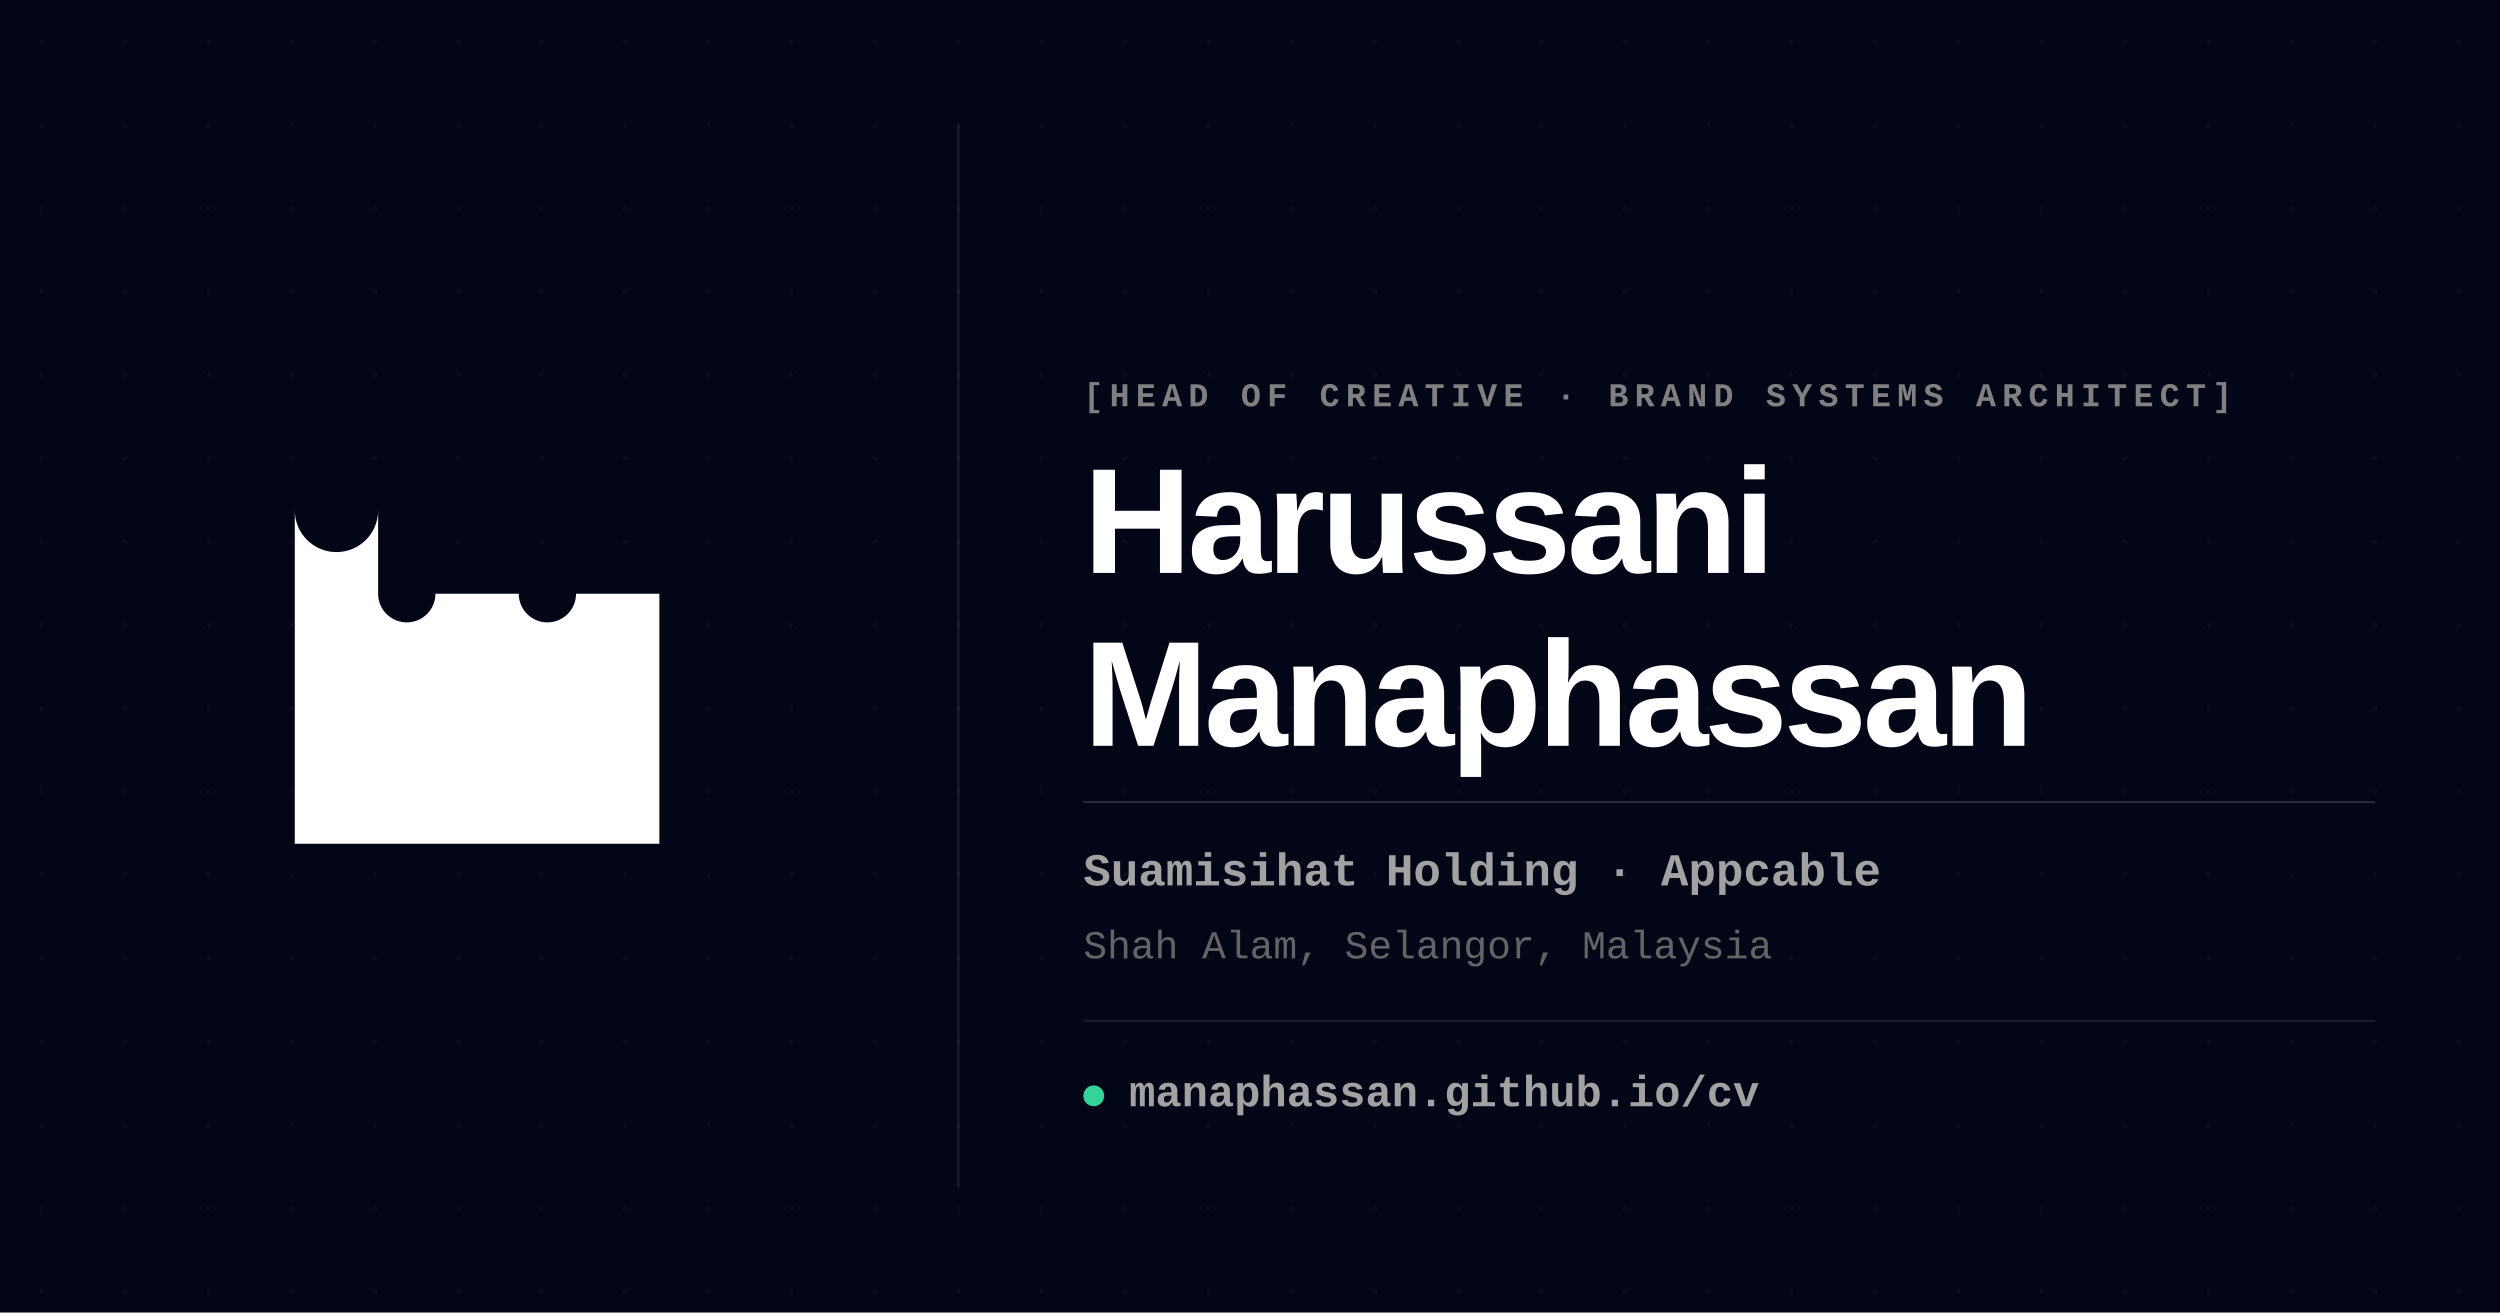
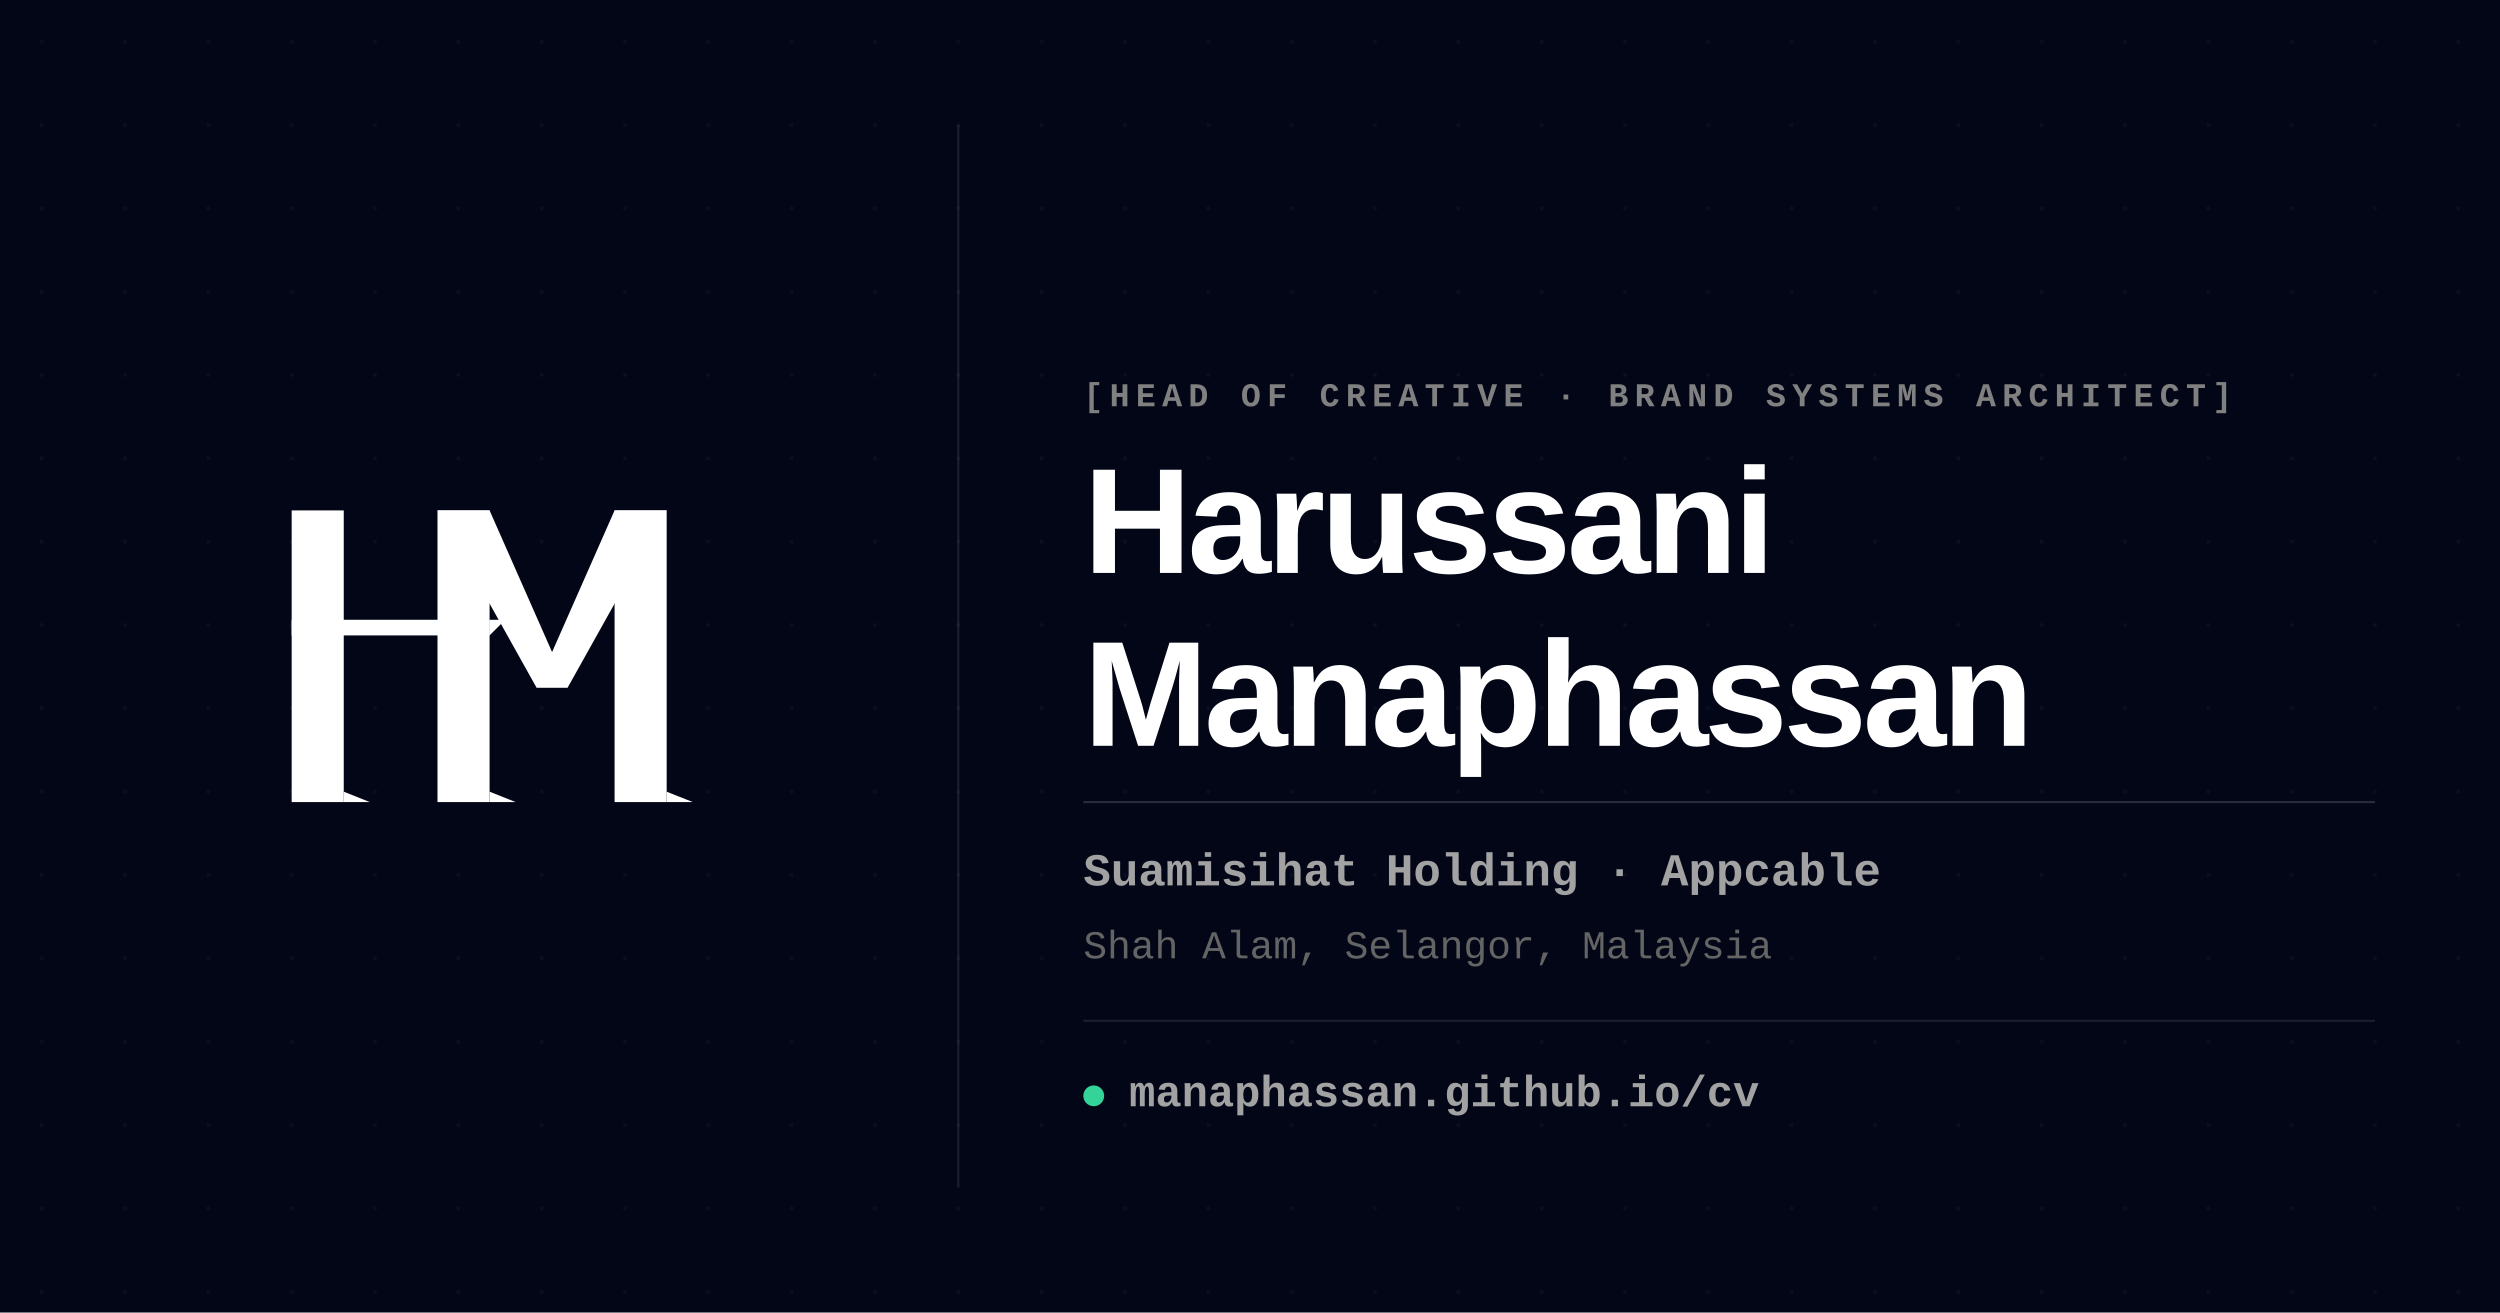
<svg xmlns="http://www.w3.org/2000/svg" viewBox="0 0 1200 630" width="1200" height="630" role="img" aria-label="Harussani Manaphassan — Head of Creative &amp; Brand Systems Architect">
  <rect width="1200" height="630" fill="#020617" />
  <defs>
    <pattern id="dots" x="0" y="0" width="40" height="40" patternUnits="userSpaceOnUse">
      <circle cx="20" cy="20" r="1" fill="white" opacity="0.035" />
    </pattern>
  </defs>
  <rect width="1200" height="630" fill="url(#dots)" />
-   <g transform="translate(104,195) scale(2.5)" fill="white">
-     <path d="M 15,84 L 15,20 A 8,8,0,0,0 31,20 L 31,36 A 5.5,5.5,0,0,0 42,36 L 58,36 A 5.5,5.5,0,0,0 69,36 L 85,36 L 85,84 Z" />
+   <g transform="translate(105,190) scale(2.5)" fill="white">
+     <rect x="14" y="22" width="10" height="56" />
+     <rect x="14" y="43" width="38" height="3" />
+     <polygon points="52,43 55,43 52,46" />
+     <rect x="42" y="22" width="10" height="56" />
+     <polygon points="42,22 52,22 67,56 61,56" />
+     <polygon points="76,22 86,22 67,56 61,56" />
+     <rect x="76" y="22" width="10" height="56" />
+     <polygon points="24,78 29,78 24,76" />
+     <polygon points="52,78 57,78 52,76" />
+     <polygon points="86,78 91,78 86,76" />
  </g>
  <line x1="460" y1="60" x2="460" y2="570" stroke="white" stroke-width="1" opacity="0.1" />
  <text x="520" y="195" font-family="'Courier New',Courier,monospace" font-size="16" font-weight="700" letter-spacing="3" fill="#808080" text-anchor="start">
    [HEAD OF CREATIVE · BRAND SYSTEMS ARCHITECT]
  </text>
  <text x="520" y="275" font-family="system-ui,-apple-system,'Helvetica Neue',Arial,sans-serif" font-size="72" font-weight="800" letter-spacing="-2" fill="white" text-anchor="start">
    Harussani
  </text>
  <text x="520" y="358" font-family="system-ui,-apple-system,'Helvetica Neue',Arial,sans-serif" font-size="72" font-weight="800" letter-spacing="-2" fill="white" text-anchor="start">
    Manaphassan
  </text>
  <line x1="520" y1="385" x2="1140" y2="385" stroke="white" stroke-width="1" opacity="0.15" />
  <text x="520" y="425" font-family="'Courier New',Courier,monospace" font-size="22" font-weight="600" fill="#A2A2A2" text-anchor="start">
    Suamisihat Holding · Appcable
  </text>
  <text x="520" y="460" font-family="'Courier New',Courier,monospace" font-size="19" fill="#646464" text-anchor="start">
    Shah Alam, Selangor, Malaysia
  </text>
  <line x1="520" y1="490" x2="1140" y2="490" stroke="white" stroke-width="1" opacity="0.1" />
  <circle cx="525" cy="526" r="5" fill="#34D399" />
  <text x="542" y="531" font-family="'Courier New',Courier,monospace" font-size="21" font-weight="600" fill="#A2A2A2" text-anchor="start">
    manaphassan.github.io/cv
  </text>
</svg>
